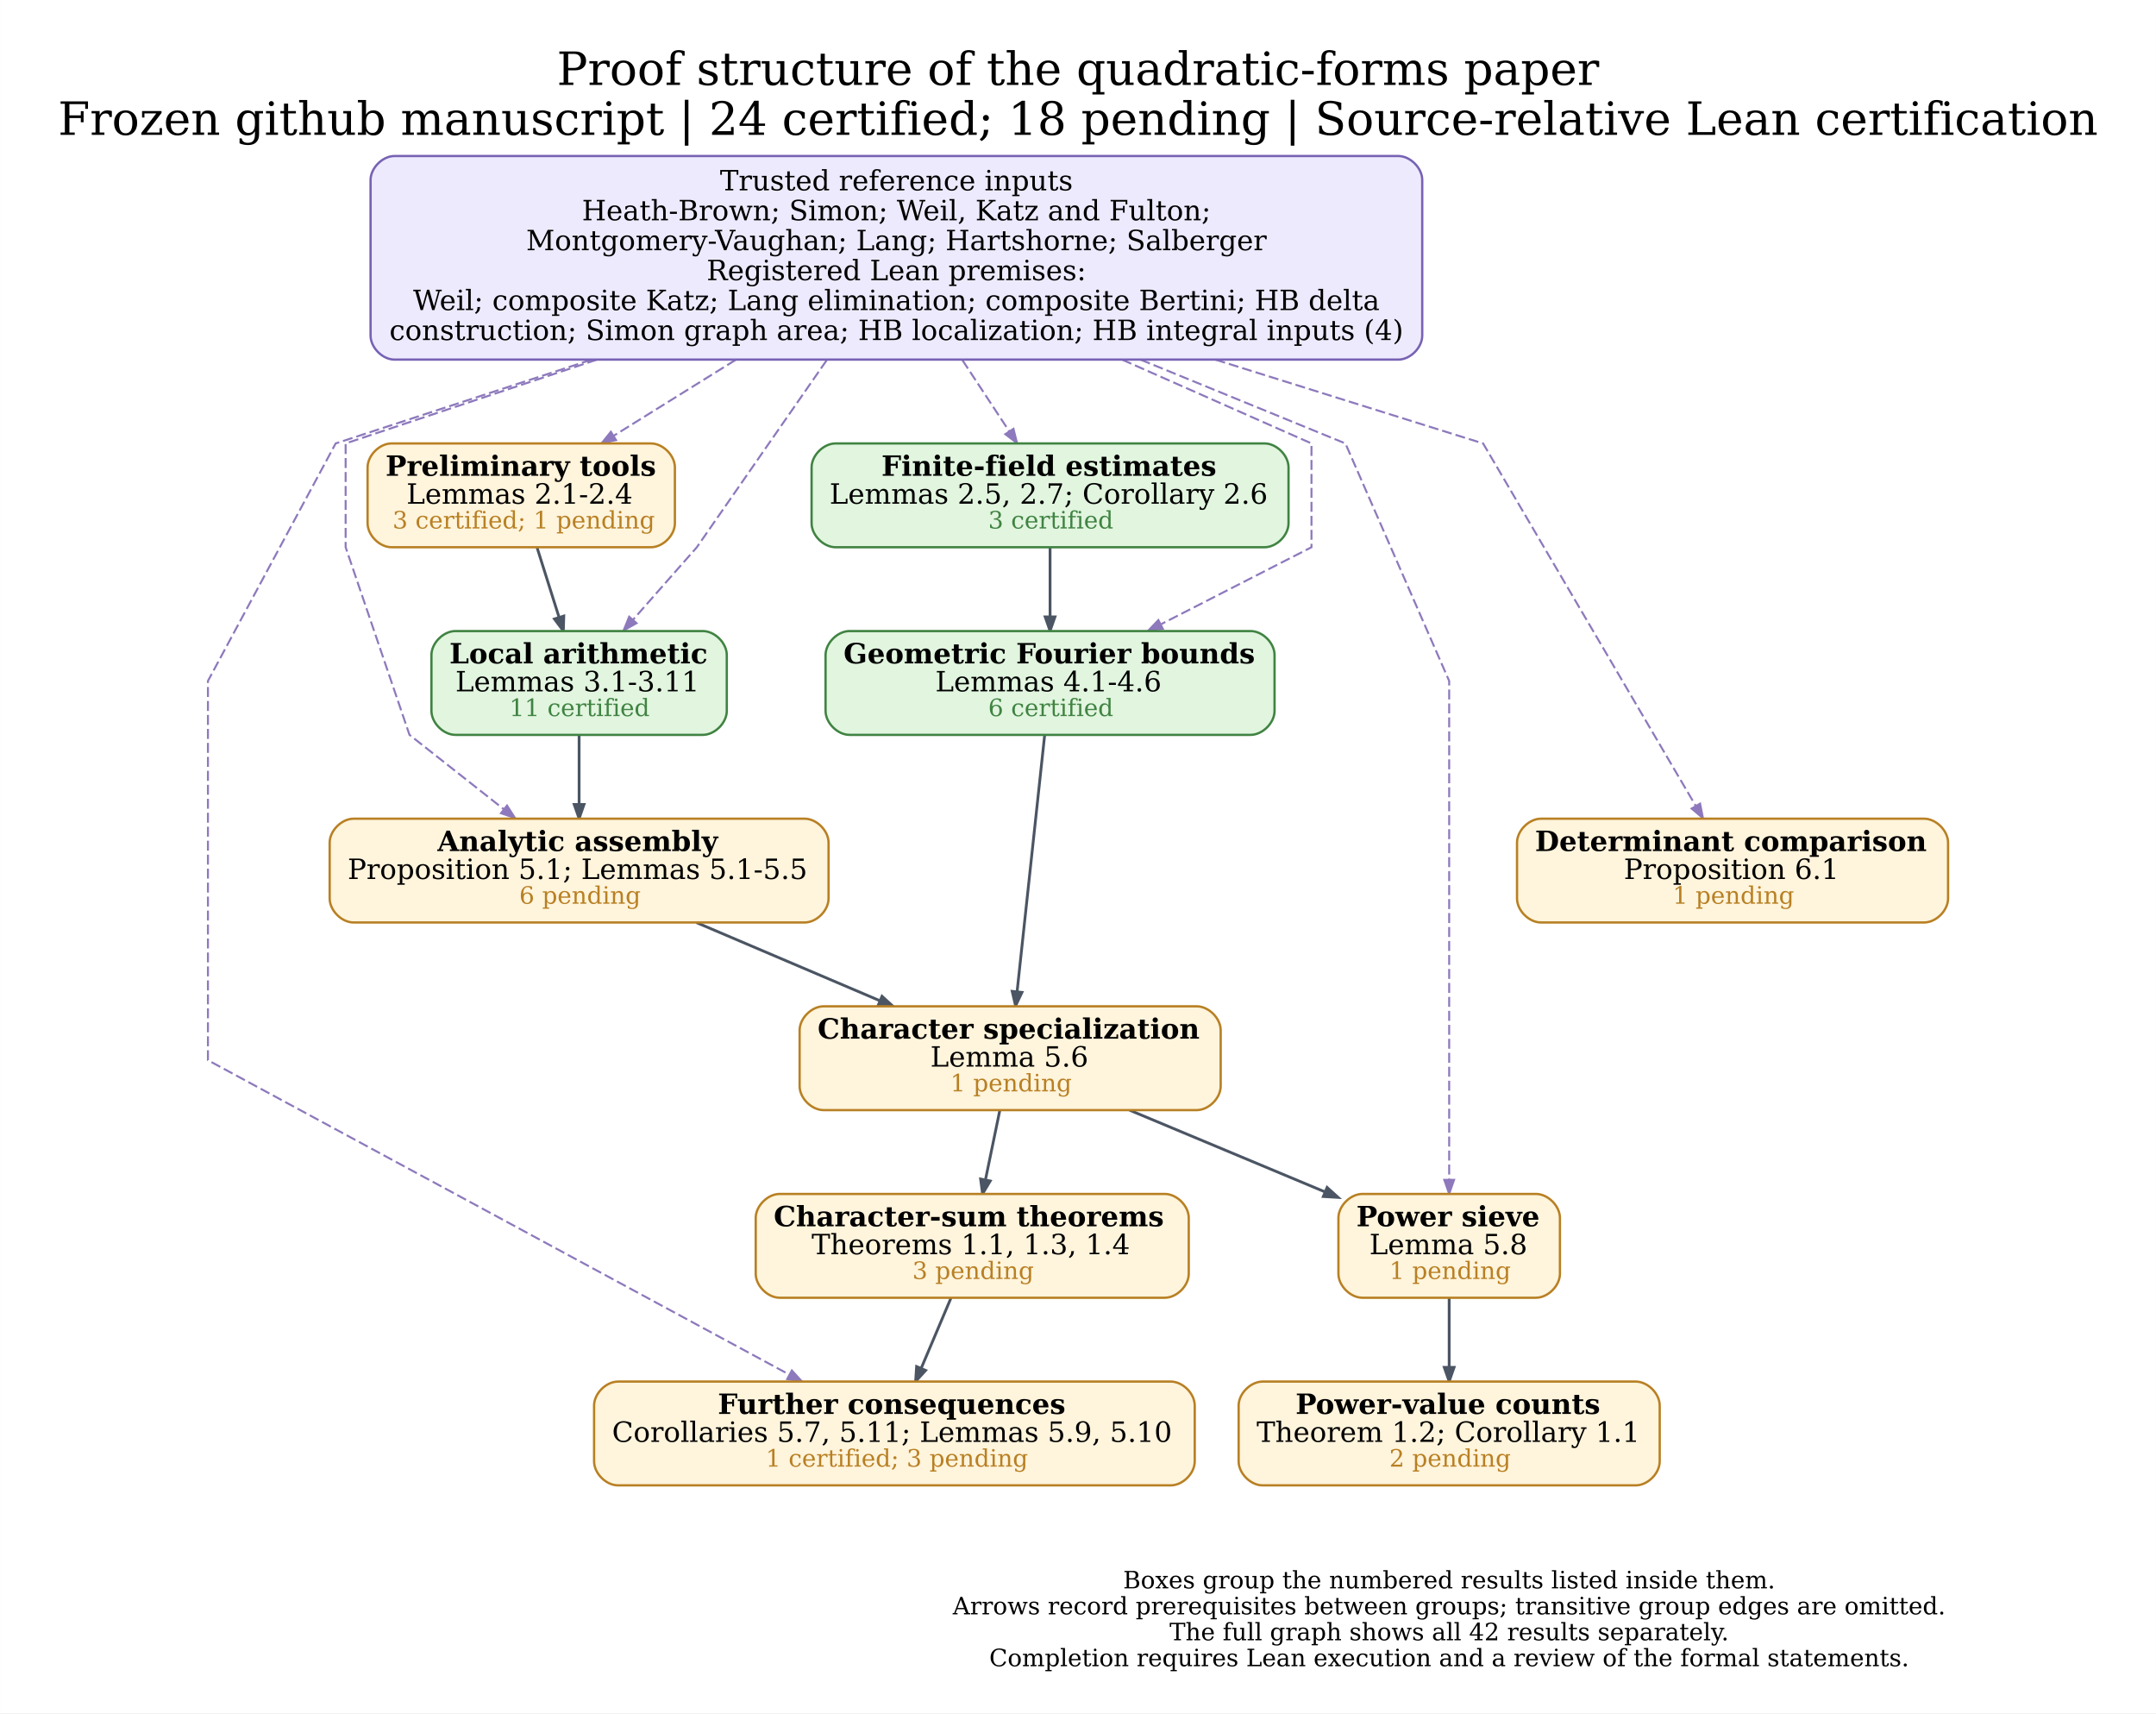
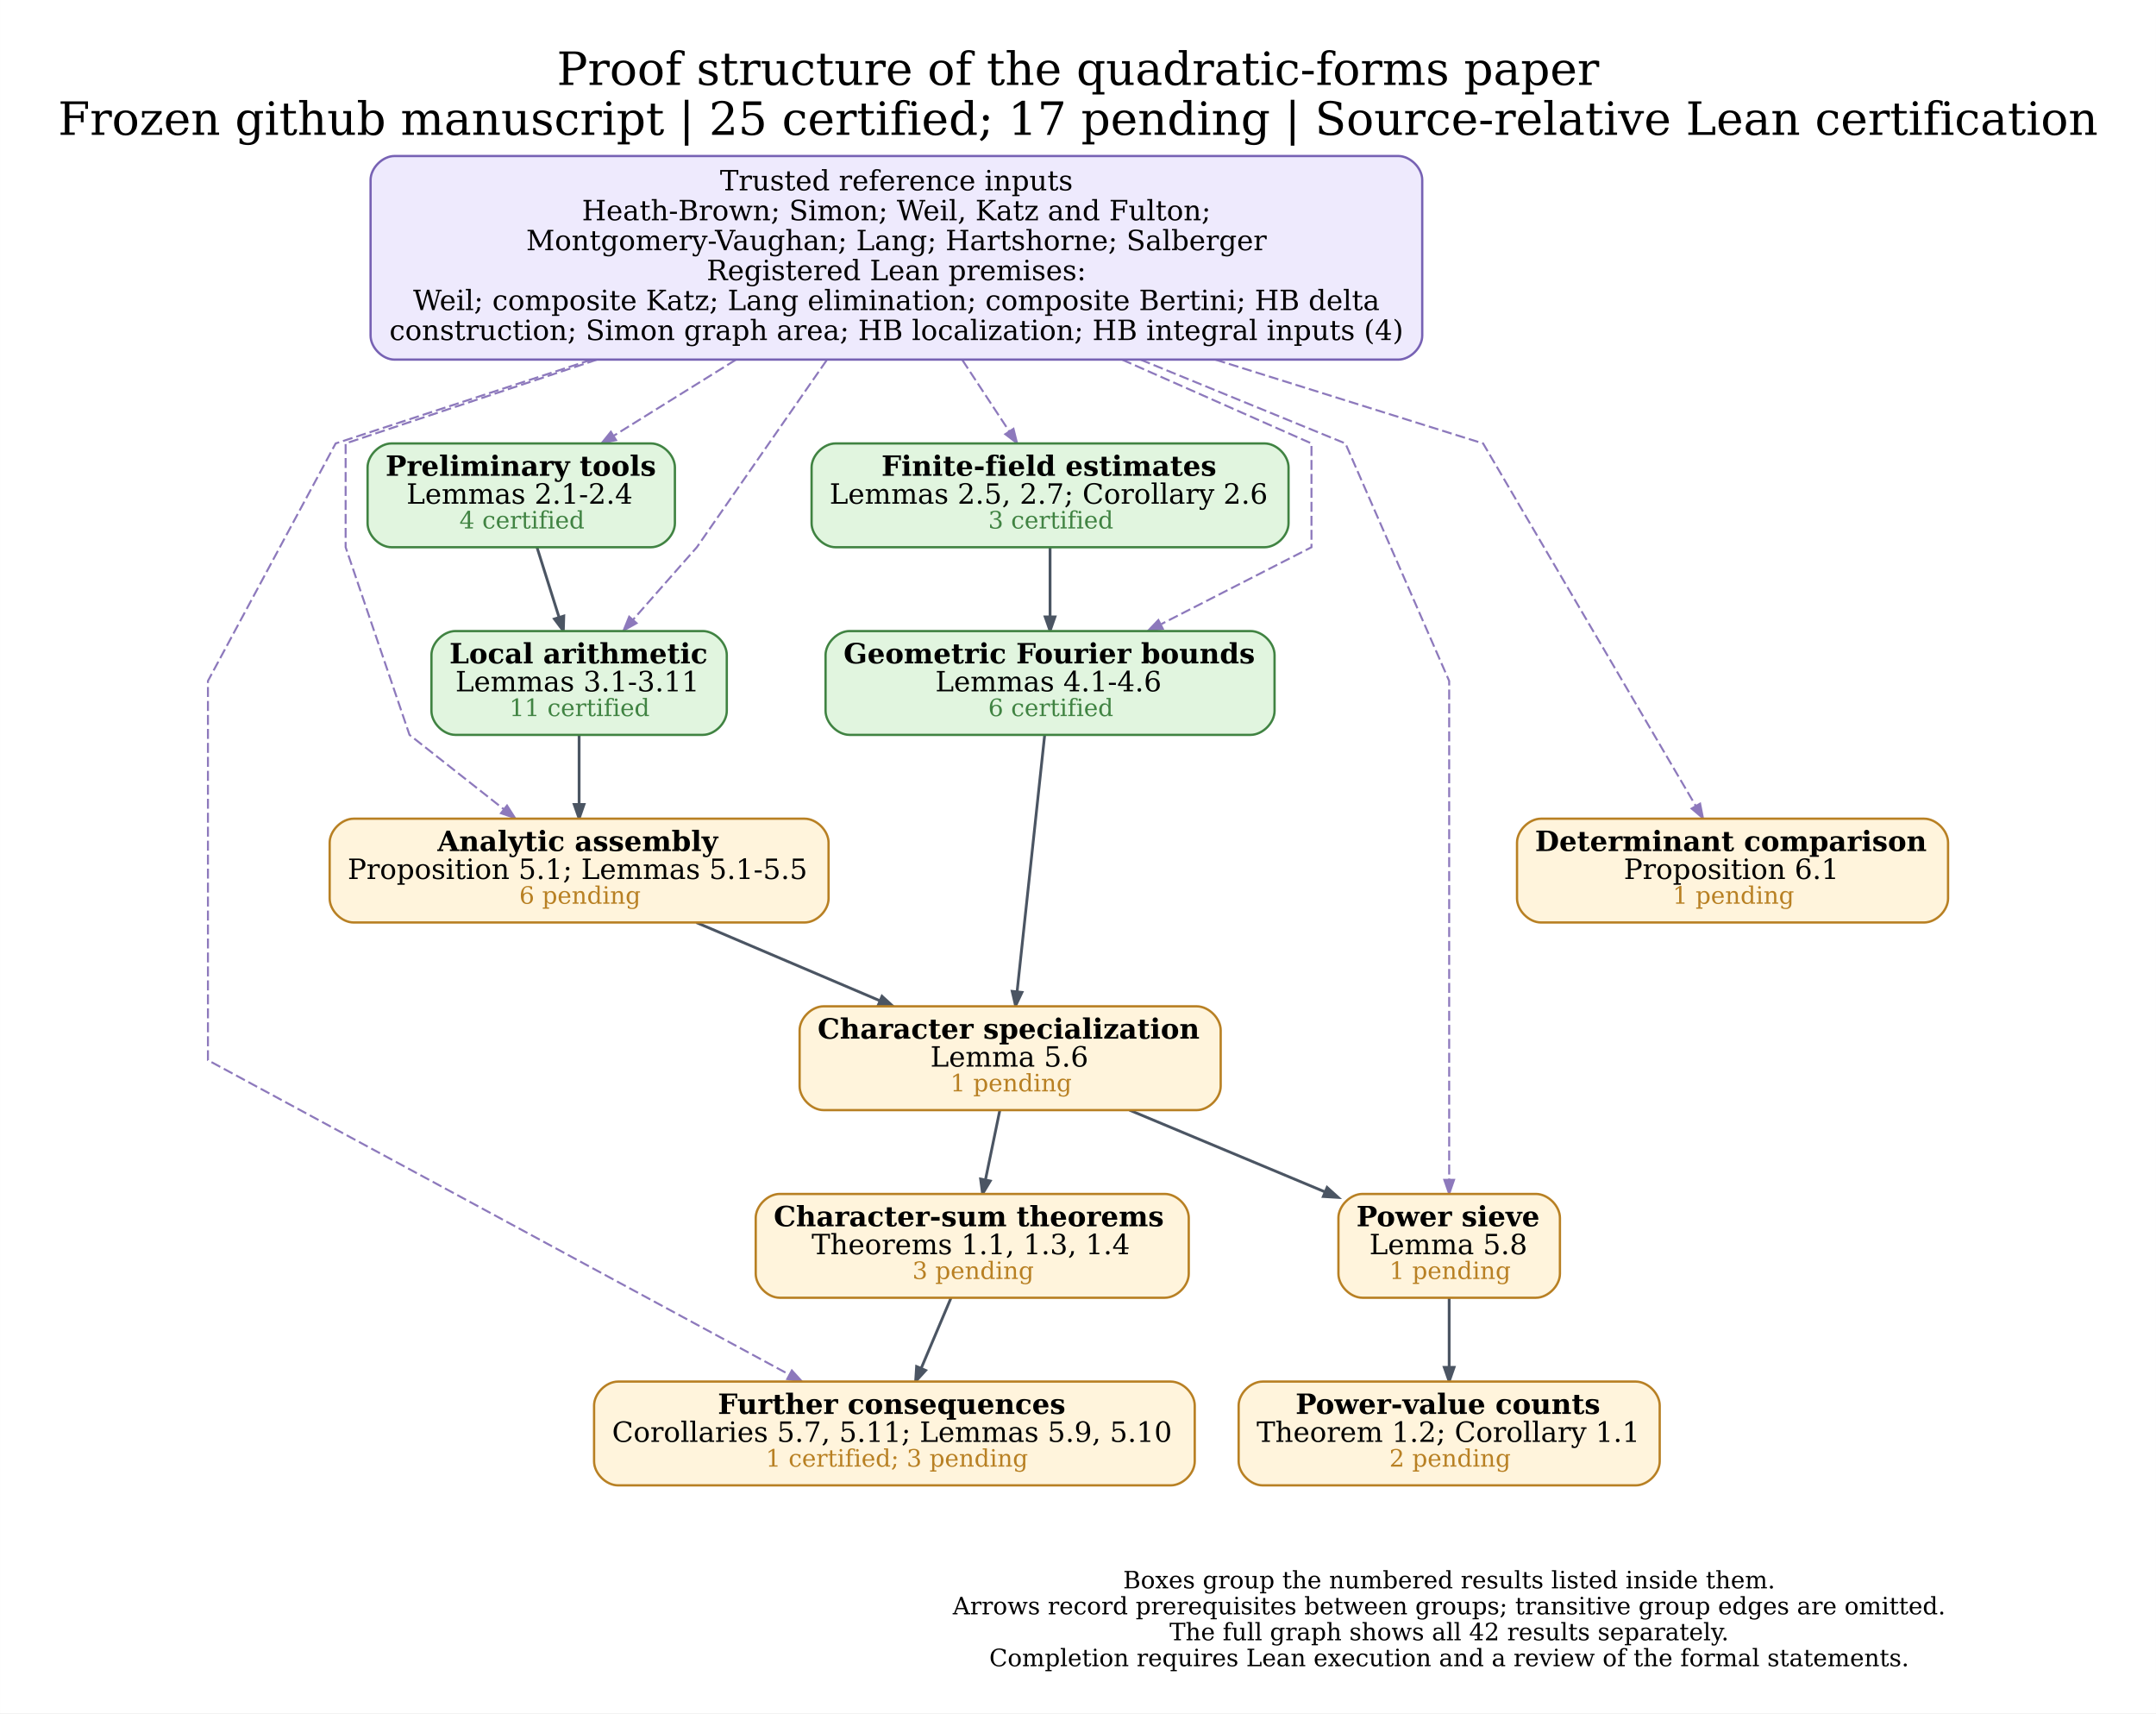
<svg xmlns="http://www.w3.org/2000/svg" xmlns:xlink="http://www.w3.org/1999/xlink" width="1080pt" height="858pt" viewBox="0.00 0.00 1080.32 858.32">
  <g id="graph0" class="graph" transform="scale(1 1) rotate(0) translate(20.16 838.16)">
    <polygon fill="white" stroke="transparent" points="-20.16,20.16 -20.16,-838.16 1060.16,-838.16 1060.16,20.16 -20.16,20.16" />
    <text text-anchor="middle" x="520" y="-795.6" font-family="DejaVu Serif" font-size="23.00">Proof structure of the quadratic-forms paper</text>
-     <text text-anchor="middle" x="520" y="-770.6" font-family="DejaVu Serif" font-size="23.00">Frozen github manuscript | 24 certified; 18 pending | Source-relative Lean certification</text>
+     <text text-anchor="middle" x="520" y="-770.6" font-family="DejaVu Serif" font-size="23.00">Frozen github manuscript | 25 certified; 17 pending | Source-relative Lean certification</text>
    <g id="edge16" class="edge">
      <path fill="none" stroke="#8d79bc" stroke-dasharray="5,2" d="M348.45,-657.87C327.59,-644.89 305.83,-631.34 287.38,-619.87" />
      <polygon fill="#8d79bc" stroke="#8d79bc" points="288.5,-617.68 281.26,-616.06 285.91,-621.84 288.5,-617.68" />
    </g>
    <g id="edge12" class="edge">
      <path fill="none" stroke="#8d79bc" stroke-dasharray="5,2" d="M462.1,-657.7C470.08,-645.58 478.38,-632.98 485.58,-622.03" />
      <polygon fill="#8d79bc" stroke="#8d79bc" points="487.66,-623.33 489.46,-616.14 483.56,-620.64 487.66,-623.33" />
    </g>
    <g id="edge15" class="edge">
      <path fill="none" stroke="#8d79bc" stroke-dasharray="5,2" d="M394.02,-657.64C365.19,-616.11 329,-564 329,-564 329,-564 312.59,-545.36 297.07,-527.74" />
      <polygon fill="#8d79bc" stroke="#8d79bc" points="298.77,-525.96 292.31,-522.33 295.09,-529.2 298.77,-525.96" />
    </g>
    <g id="edge14" class="edge">
      <path fill="none" stroke="#8d79bc" stroke-dasharray="5,2" d="M542.13,-657.96C590.92,-636.38 637,-616 637,-616 637,-616 637,-564 637,-564 637,-564 597.41,-543.75 561.75,-525.51" />
      <polygon fill="#8d79bc" stroke="#8d79bc" points="562.5,-523.15 555.15,-522.14 560.27,-527.51 562.5,-523.15" />
    </g>
    <g id="edge10" class="edge">
      <path fill="none" stroke="#8d79bc" stroke-dasharray="5,2" d="M278.88,-657.96C214.15,-636.38 153,-616 153,-616 153,-616 153,-564 153,-564 153,-564 185,-470 185,-470 185,-470 209.47,-450.71 232.15,-432.83" />
      <polygon fill="#8d79bc" stroke="#8d79bc" points="233.88,-434.59 237.87,-428.33 230.85,-430.74 233.88,-434.59" />
    </g>
    <g id="edge17" class="edge">
      <path fill="none" stroke="#8d79bc" stroke-dasharray="5,2" d="M551.38,-657.96C604.15,-636.38 654,-616 654,-616 654,-616 706,-497 706,-497 706,-497 706,-497 706,-401 706,-401 706,-300.53 706,-247.27" />
      <polygon fill="#8d79bc" stroke="#8d79bc" points="708.45,-247.08 706,-240.08 703.55,-247.08 708.45,-247.08" />
    </g>
    <g id="edge11" class="edge">
      <path fill="none" stroke="#8d79bc" stroke-dasharray="5,2" d="M276.17,-657.96C210.26,-636.38 148,-616 148,-616 148,-616 84,-497 84,-497 84,-497 84,-497 84,-307 84,-307 279.05,-201.54 375.41,-149.44" />
      <polygon fill="#8d79bc" stroke="#8d79bc" points="376.61,-151.57 381.61,-146.08 374.28,-147.26 376.61,-151.57" />
    </g>
    <g id="edge13" class="edge">
      <path fill="none" stroke="#8d79bc" stroke-dasharray="5,2" d="M588.91,-657.96C657.86,-636.38 723,-616 723,-616 723,-616 794.74,-493.76 829.52,-434.49" />
      <polygon fill="#8d79bc" stroke="#8d79bc" points="831.74,-435.55 833.17,-428.27 827.51,-433.07 831.74,-435.55" />
    </g>
    <g id="edge8" class="edge">
      <path fill="none" stroke="#4b5563" stroke-width="1.4" d="M248.92,-563.86C252.31,-553.11 256.31,-540.43 259.91,-529.02" />
      <polygon fill="#4b5563" stroke="#4b5563" stroke-width="1.4" points="262.32,-529.52 262.09,-522.11 257.64,-528.05 262.32,-529.52" />
    </g>
    <g id="edge4" class="edge">
      <path fill="none" stroke="#4b5563" stroke-width="1.4" d="M506,-563.86C506,-553.21 506,-540.67 506,-529.34" />
      <polygon fill="#4b5563" stroke="#4b5563" stroke-width="1.4" points="508.45,-529.11 506,-522.11 503.55,-529.11 508.45,-529.11" />
    </g>
    <g id="edge6" class="edge">
      <path fill="none" stroke="#4b5563" stroke-width="1.4" d="M270,-469.86C270,-459.21 270,-446.67 270,-435.34" />
      <polygon fill="#4b5563" stroke="#4b5563" stroke-width="1.4" points="272.45,-435.11 270,-428.11 267.55,-435.11 272.45,-435.11" />
    </g>
    <g id="edge5" class="edge">
      <path fill="none" stroke="#4b5563" stroke-width="1.4" d="M503.3,-469.92C499.72,-436.63 493.4,-377.84 489.47,-341.28" />
      <polygon fill="#4b5563" stroke="#4b5563" stroke-width="1.4" points="491.9,-340.98 488.72,-334.28 487.03,-341.5 491.9,-340.98" />
    </g>
    <g id="edge1" class="edge">
      <path fill="none" stroke="#4b5563" stroke-width="1.4" d="M328.74,-375.98C357.19,-363.86 391.45,-349.27 420.72,-336.8" />
      <polygon fill="#4b5563" stroke="#4b5563" stroke-width="1.4" points="421.79,-339.01 427.27,-334.01 419.87,-334.5 421.79,-339.01" />
    </g>
    <g id="edge3" class="edge">
      <path fill="none" stroke="#4b5563" stroke-width="1.4" d="M545.83,-281.98C576.24,-269.27 613.16,-253.83 643.88,-240.98" />
      <polygon fill="#4b5563" stroke="#4b5563" stroke-width="1.4" points="644.83,-243.24 650.34,-238.27 642.94,-238.72 644.83,-243.24" />
    </g>
    <g id="edge2" class="edge">
      <path fill="none" stroke="#4b5563" stroke-width="1.4" d="M480.81,-281.86C478.59,-271.11 475.97,-258.43 473.61,-247.02" />
      <polygon fill="#4b5563" stroke="#4b5563" stroke-width="1.4" points="476,-246.47 472.19,-240.11 471.2,-247.46 476,-246.47" />
    </g>
    <g id="edge9" class="edge">
      <path fill="none" stroke="#4b5563" stroke-width="1.4" d="M706,-187.86C706,-177.21 706,-164.67 706,-153.34" />
      <polygon fill="#4b5563" stroke="#4b5563" stroke-width="1.4" points="708.45,-153.11 706,-146.11 703.55,-153.11 708.45,-153.11" />
    </g>
    <g id="edge7" class="edge">
      <path fill="none" stroke="#4b5563" stroke-width="1.4" d="M456.34,-187.86C451.74,-177.01 446.31,-164.19 441.44,-152.7" />
      <polygon fill="#4b5563" stroke="#4b5563" stroke-width="1.4" points="443.63,-151.6 438.64,-146.11 439.12,-153.51 443.63,-151.6" />
    </g>
    <g id="node1" class="node">
      <path fill="#eeeafd" stroke="#7762b4" stroke-width="1.15" d="M680.5,-760C680.5,-760 177.5,-760 177.5,-760 171.5,-760 165.5,-754 165.5,-748 165.5,-748 165.5,-670 165.5,-670 165.5,-664 171.5,-658 177.5,-658 177.5,-658 680.5,-658 680.5,-658 686.5,-658 692.5,-664 692.5,-670 692.5,-670 692.5,-748 692.5,-748 692.5,-754 686.5,-760 680.5,-760" />
      <text text-anchor="middle" x="429" y="-742.8" font-family="DejaVu Serif" font-size="14.00">Trusted reference inputs</text>
      <text text-anchor="middle" x="429" y="-727.8" font-family="DejaVu Serif" font-size="14.00">Heath-Brown; Simon; Weil, Katz and Fulton;</text>
      <text text-anchor="middle" x="429" y="-712.8" font-family="DejaVu Serif" font-size="14.00">Montgomery-Vaughan; Lang; Hartshorne; Salberger</text>
      <text text-anchor="middle" x="429" y="-697.8" font-family="DejaVu Serif" font-size="14.00">Registered Lean premises:</text>
      <text text-anchor="middle" x="429" y="-682.8" font-family="DejaVu Serif" font-size="14.00">Weil; composite Katz; Lang elimination; composite Bertini; HB delta</text>
      <text text-anchor="middle" x="429" y="-667.8" font-family="DejaVu Serif" font-size="14.00">construction; Simon graph area; HB localization; HB integral inputs (4)</text>
    </g>
    <g id="node2" class="node">
      <g id="a_node2">
-         <a xlink:href="https://github.com/nicolasrobles/quaternary-quadratic-forms/blob/main/INVENTORY.md" xlink:title="&lt;B&gt;Preliminary tools&lt;/B&gt;&lt;BR/&gt;Lemmas 2.1-2.4&lt;BR/&gt;&lt;FONT POINT-SIZE=&quot;12&quot; COLOR=&quot;#b88023&quot;&gt;3 certified; 1 pending&lt;/FONT&gt;" target="_blank">
-           <path fill="#fff4dc" stroke="#b88023" stroke-width="1.15" d="M306,-616C306,-616 176,-616 176,-616 170,-616 164,-610 164,-604 164,-604 164,-576 164,-576 164,-570 170,-564 176,-564 176,-564 306,-564 306,-564 312,-564 318,-570 318,-576 318,-576 318,-604 318,-604 318,-610 312,-616 306,-616" />
+         <a xlink:href="https://github.com/nicolasrobles/quaternary-quadratic-forms/blob/main/INVENTORY.md" xlink:title="&lt;B&gt;Preliminary tools&lt;/B&gt;&lt;BR/&gt;Lemmas 2.1-2.4&lt;BR/&gt;&lt;FONT POINT-SIZE=&quot;12&quot; COLOR=&quot;#408342&quot;&gt;4 certified&lt;/FONT&gt;" target="_blank">
+           <path fill="#e1f5df" stroke="#408342" stroke-width="1.15" d="M306,-616C306,-616 176,-616 176,-616 170,-616 164,-610 164,-604 164,-604 164,-576 164,-576 164,-570 170,-564 176,-564 176,-564 306,-564 306,-564 312,-564 318,-570 318,-576 318,-576 318,-604 318,-604 318,-610 312,-616 306,-616" />
          <text text-anchor="start" x="173" y="-599.8" font-family="DejaVu Serif" font-weight="bold" font-size="14.00">Preliminary tools</text>
          <text text-anchor="start" x="183.5" y="-585.8" font-family="DejaVu Serif" font-size="14.00">Lemmas 2.1-2.4</text>
-           <text text-anchor="start" x="176.5" y="-573.4" font-family="DejaVu Serif" font-size="12.00" fill="#b88023">3 certified; 1 pending</text>
+           <text text-anchor="start" x="210" y="-573.4" font-family="DejaVu Serif" font-size="12.00" fill="#408342">4 certified</text>
        </a>
      </g>
    </g>
    <g id="node3" class="node">
      <g id="a_node3">
        <a xlink:href="https://github.com/nicolasrobles/quaternary-quadratic-forms/blob/main/INVENTORY.md" xlink:title="&lt;B&gt;Finite-field estimates&lt;/B&gt;&lt;BR/&gt;Lemmas 2.5, 2.7; Corollary 2.6&lt;BR/&gt;&lt;FONT POINT-SIZE=&quot;12&quot; COLOR=&quot;#408342&quot;&gt;3 certified&lt;/FONT&gt;" target="_blank">
          <path fill="#e1f5df" stroke="#408342" stroke-width="1.15" d="M613.5,-616C613.5,-616 398.5,-616 398.5,-616 392.5,-616 386.5,-610 386.5,-604 386.5,-604 386.5,-576 386.5,-576 386.5,-570 392.5,-564 398.5,-564 398.5,-564 613.5,-564 613.5,-564 619.5,-564 625.5,-570 625.5,-576 625.5,-576 625.5,-604 625.5,-604 625.5,-610 619.5,-616 613.5,-616" />
          <text text-anchor="start" x="421.5" y="-599.8" font-family="DejaVu Serif" font-weight="bold" font-size="14.00">Finite-field estimates</text>
          <text text-anchor="start" x="395.5" y="-585.8" font-family="DejaVu Serif" font-size="14.00">Lemmas 2.5, 2.7; Corollary 2.6</text>
          <text text-anchor="start" x="475" y="-573.4" font-family="DejaVu Serif" font-size="12.00" fill="#408342">3 certified</text>
        </a>
      </g>
    </g>
    <g id="node4" class="node">
      <g id="a_node4">
        <a xlink:href="https://github.com/nicolasrobles/quaternary-quadratic-forms/blob/main/INVENTORY.md" xlink:title="&lt;B&gt;Local arithmetic&lt;/B&gt;&lt;BR/&gt;Lemmas 3.1-3.11&lt;BR/&gt;&lt;FONT POINT-SIZE=&quot;12&quot; COLOR=&quot;#408342&quot;&gt;11 certified&lt;/FONT&gt;" target="_blank">
          <path fill="#e1f5df" stroke="#408342" stroke-width="1.15" d="M332,-522C332,-522 208,-522 208,-522 202,-522 196,-516 196,-510 196,-510 196,-482 196,-482 196,-476 202,-470 208,-470 208,-470 332,-470 332,-470 338,-470 344,-476 344,-482 344,-482 344,-510 344,-510 344,-516 338,-522 332,-522" />
          <text text-anchor="start" x="205" y="-505.8" font-family="DejaVu Serif" font-weight="bold" font-size="14.00">Local arithmetic</text>
          <text text-anchor="start" x="208" y="-491.8" font-family="DejaVu Serif" font-size="14.00">Lemmas 3.1-3.11</text>
          <text text-anchor="start" x="235" y="-479.4" font-family="DejaVu Serif" font-size="12.00" fill="#408342">11 certified</text>
        </a>
      </g>
    </g>
    <g id="node5" class="node">
      <g id="a_node5">
        <a xlink:href="https://github.com/nicolasrobles/quaternary-quadratic-forms/blob/main/INVENTORY.md" xlink:title="&lt;B&gt;Geometric Fourier bounds&lt;/B&gt;&lt;BR/&gt;Lemmas 4.1-4.6&lt;BR/&gt;&lt;FONT POINT-SIZE=&quot;12&quot; COLOR=&quot;#408342&quot;&gt;6 certified&lt;/FONT&gt;" target="_blank">
          <path fill="#e1f5df" stroke="#408342" stroke-width="1.15" d="M606.5,-522C606.5,-522 405.5,-522 405.5,-522 399.5,-522 393.5,-516 393.5,-510 393.5,-510 393.5,-482 393.5,-482 393.5,-476 399.5,-470 405.5,-470 405.5,-470 606.5,-470 606.5,-470 612.5,-470 618.5,-476 618.5,-482 618.5,-482 618.5,-510 618.5,-510 618.5,-516 612.5,-522 606.5,-522" />
          <text text-anchor="start" x="402.5" y="-505.8" font-family="DejaVu Serif" font-weight="bold" font-size="14.00">Geometric Fourier bounds</text>
          <text text-anchor="start" x="448.5" y="-491.8" font-family="DejaVu Serif" font-size="14.00">Lemmas 4.1-4.6</text>
          <text text-anchor="start" x="475" y="-479.4" font-family="DejaVu Serif" font-size="12.00" fill="#408342">6 certified</text>
        </a>
      </g>
    </g>
    <g id="node6" class="node">
      <g id="a_node6">
        <a xlink:href="https://github.com/nicolasrobles/quaternary-quadratic-forms/blob/main/INVENTORY.md" xlink:title="&lt;B&gt;Analytic assembly&lt;/B&gt;&lt;BR/&gt;Proposition 5.1; Lemmas 5.1-5.5&lt;BR/&gt;&lt;FONT POINT-SIZE=&quot;12&quot; COLOR=&quot;#b88023&quot;&gt;6 pending&lt;/FONT&gt;" target="_blank">
          <path fill="#fff4dc" stroke="#b88023" stroke-width="1.15" d="M383,-428C383,-428 157,-428 157,-428 151,-428 145,-422 145,-416 145,-416 145,-388 145,-388 145,-382 151,-376 157,-376 157,-376 383,-376 383,-376 389,-376 395,-382 395,-388 395,-388 395,-416 395,-416 395,-422 389,-428 383,-428" />
          <text text-anchor="start" x="199" y="-411.8" font-family="DejaVu Serif" font-weight="bold" font-size="14.00">Analytic assembly</text>
          <text text-anchor="start" x="154" y="-397.8" font-family="DejaVu Serif" font-size="14.00">Proposition 5.1; Lemmas 5.1-5.5</text>
          <text text-anchor="start" x="240" y="-385.4" font-family="DejaVu Serif" font-size="12.00" fill="#b88023">6 pending</text>
        </a>
      </g>
    </g>
    <g id="node7" class="node">
      <g id="a_node7">
        <a xlink:href="https://github.com/nicolasrobles/quaternary-quadratic-forms/blob/main/INVENTORY.md" xlink:title="&lt;B&gt;Character specialization&lt;/B&gt;&lt;BR/&gt;Lemma 5.6&lt;BR/&gt;&lt;FONT POINT-SIZE=&quot;12&quot; COLOR=&quot;#b88023&quot;&gt;1 pending&lt;/FONT&gt;" target="_blank">
          <path fill="#fff4dc" stroke="#b88023" stroke-width="1.15" d="M579.5,-334C579.5,-334 392.5,-334 392.5,-334 386.5,-334 380.5,-328 380.5,-322 380.5,-322 380.5,-294 380.5,-294 380.5,-288 386.5,-282 392.5,-282 392.5,-282 579.5,-282 579.5,-282 585.5,-282 591.5,-288 591.5,-294 591.5,-294 591.5,-322 591.5,-322 591.5,-328 585.5,-334 579.5,-334" />
          <text text-anchor="start" x="389.5" y="-317.8" font-family="DejaVu Serif" font-weight="bold" font-size="14.00">Character specialization</text>
          <text text-anchor="start" x="446" y="-303.8" font-family="DejaVu Serif" font-size="14.00">Lemma 5.6</text>
          <text text-anchor="start" x="456" y="-291.4" font-family="DejaVu Serif" font-size="12.00" fill="#b88023">1 pending</text>
        </a>
      </g>
    </g>
    <g id="node8" class="node">
      <g id="a_node8">
        <a xlink:href="https://github.com/nicolasrobles/quaternary-quadratic-forms/blob/main/INVENTORY.md" xlink:title="&lt;B&gt;Power sieve&lt;/B&gt;&lt;BR/&gt;Lemma 5.8&lt;BR/&gt;&lt;FONT POINT-SIZE=&quot;12&quot; COLOR=&quot;#b88023&quot;&gt;1 pending&lt;/FONT&gt;" target="_blank">
          <path fill="#fff4dc" stroke="#b88023" stroke-width="1.15" d="M749.5,-240C749.5,-240 662.5,-240 662.5,-240 656.5,-240 650.5,-234 650.5,-228 650.5,-228 650.5,-200 650.5,-200 650.5,-194 656.5,-188 662.5,-188 662.5,-188 749.5,-188 749.5,-188 755.5,-188 761.5,-194 761.5,-200 761.5,-200 761.5,-228 761.5,-228 761.5,-234 755.5,-240 749.5,-240" />
          <text text-anchor="start" x="659.5" y="-223.8" font-family="DejaVu Serif" font-weight="bold" font-size="14.00">Power sieve</text>
          <text text-anchor="start" x="666" y="-209.8" font-family="DejaVu Serif" font-size="14.00">Lemma 5.8</text>
          <text text-anchor="start" x="676" y="-197.4" font-family="DejaVu Serif" font-size="12.00" fill="#b88023">1 pending</text>
        </a>
      </g>
    </g>
    <g id="node9" class="node">
      <g id="a_node9">
        <a xlink:href="https://github.com/nicolasrobles/quaternary-quadratic-forms/blob/main/INVENTORY.md" xlink:title="&lt;B&gt;Further consequences&lt;/B&gt;&lt;BR/&gt;Corollaries 5.7, 5.11; Lemmas 5.9, 5.10&lt;BR/&gt;&lt;FONT POINT-SIZE=&quot;12&quot; COLOR=&quot;#b88023&quot;&gt;1 certified; 3 pending&lt;/FONT&gt;" target="_blank">
          <path fill="#fff4dc" stroke="#b88023" stroke-width="1.15" d="M566.5,-146C566.5,-146 289.5,-146 289.5,-146 283.5,-146 277.5,-140 277.5,-134 277.5,-134 277.5,-106 277.5,-106 277.5,-100 283.5,-94 289.5,-94 289.5,-94 566.5,-94 566.5,-94 572.5,-94 578.5,-100 578.5,-106 578.5,-106 578.5,-134 578.5,-134 578.5,-140 572.5,-146 566.5,-146" />
          <text text-anchor="start" x="339.5" y="-129.8" font-family="DejaVu Serif" font-weight="bold" font-size="14.00">Further consequences</text>
          <text text-anchor="start" x="286.5" y="-115.8" font-family="DejaVu Serif" font-size="14.00">Corollaries 5.7, 5.11; Lemmas 5.9, 5.10</text>
          <text text-anchor="start" x="363.5" y="-103.4" font-family="DejaVu Serif" font-size="12.00" fill="#b88023">1 certified; 3 pending</text>
        </a>
      </g>
    </g>
    <g id="node10" class="node">
      <g id="a_node10">
        <a xlink:href="https://github.com/nicolasrobles/quaternary-quadratic-forms/blob/main/INVENTORY.md" xlink:title="&lt;B&gt;Character-sum theorems&lt;/B&gt;&lt;BR/&gt;Theorems 1.1, 1.3, 1.4&lt;BR/&gt;&lt;FONT POINT-SIZE=&quot;12&quot; COLOR=&quot;#b88023&quot;&gt;3 pending&lt;/FONT&gt;" target="_blank">
          <path fill="#fff4dc" stroke="#b88023" stroke-width="1.15" d="M563.5,-240C563.5,-240 370.5,-240 370.5,-240 364.5,-240 358.5,-234 358.5,-228 358.5,-228 358.5,-200 358.5,-200 358.5,-194 364.5,-188 370.5,-188 370.5,-188 563.5,-188 563.5,-188 569.5,-188 575.5,-194 575.5,-200 575.5,-200 575.5,-228 575.5,-228 575.5,-234 569.5,-240 563.5,-240" />
          <text text-anchor="start" x="367.5" y="-223.8" font-family="DejaVu Serif" font-weight="bold" font-size="14.00">Character-sum theorems</text>
          <text text-anchor="start" x="386.5" y="-209.8" font-family="DejaVu Serif" font-size="14.00">Theorems 1.1, 1.3, 1.4</text>
          <text text-anchor="start" x="437" y="-197.4" font-family="DejaVu Serif" font-size="12.00" fill="#b88023">3 pending</text>
        </a>
      </g>
    </g>
    <g id="node11" class="node">
      <g id="a_node11">
        <a xlink:href="https://github.com/nicolasrobles/quaternary-quadratic-forms/blob/main/INVENTORY.md" xlink:title="&lt;B&gt;Power-value counts&lt;/B&gt;&lt;BR/&gt;Theorem 1.2; Corollary 1.1&lt;BR/&gt;&lt;FONT POINT-SIZE=&quot;12&quot; COLOR=&quot;#b88023&quot;&gt;2 pending&lt;/FONT&gt;" target="_blank">
          <path fill="#fff4dc" stroke="#b88023" stroke-width="1.15" d="M799.5,-146C799.5,-146 612.5,-146 612.5,-146 606.5,-146 600.5,-140 600.5,-134 600.5,-134 600.5,-106 600.5,-106 600.5,-100 606.5,-94 612.5,-94 612.5,-94 799.5,-94 799.5,-94 805.5,-94 811.5,-100 811.5,-106 811.5,-106 811.5,-134 811.5,-134 811.5,-140 805.5,-146 799.5,-146" />
          <text text-anchor="start" x="629" y="-129.8" font-family="DejaVu Serif" font-weight="bold" font-size="14.00">Power-value counts</text>
          <text text-anchor="start" x="609.5" y="-115.8" font-family="DejaVu Serif" font-size="14.00">Theorem 1.2; Corollary 1.1</text>
          <text text-anchor="start" x="676" y="-103.4" font-family="DejaVu Serif" font-size="12.00" fill="#b88023">2 pending</text>
        </a>
      </g>
    </g>
    <g id="node12" class="node">
      <g id="a_node12">
        <a xlink:href="https://github.com/nicolasrobles/quaternary-quadratic-forms/blob/main/INVENTORY.md" xlink:title="&lt;B&gt;Determinant comparison&lt;/B&gt;&lt;BR/&gt;Proposition 6.1&lt;BR/&gt;&lt;FONT POINT-SIZE=&quot;12&quot; COLOR=&quot;#b88023&quot;&gt;1 pending&lt;/FONT&gt;" target="_blank">
          <path fill="#fff4dc" stroke="#b88023" stroke-width="1.15" d="M944,-428C944,-428 752,-428 752,-428 746,-428 740,-422 740,-416 740,-416 740,-388 740,-388 740,-382 746,-376 752,-376 752,-376 944,-376 944,-376 950,-376 956,-382 956,-388 956,-388 956,-416 956,-416 956,-422 950,-428 944,-428" />
          <text text-anchor="start" x="749" y="-411.8" font-family="DejaVu Serif" font-weight="bold" font-size="14.00">Determinant comparison</text>
          <text text-anchor="start" x="793.5" y="-397.8" font-family="DejaVu Serif" font-size="14.00">Proposition 6.1</text>
          <text text-anchor="start" x="818" y="-385.4" font-family="DejaVu Serif" font-size="12.00" fill="#b88023">1 pending</text>
        </a>
      </g>
    </g>
    <g id="node13" class="node">
      <text text-anchor="middle" x="706" y="-42.4" font-family="DejaVu Serif" font-size="12.00">Boxes group the numbered results listed inside them.</text>
      <text text-anchor="middle" x="706" y="-29.4" font-family="DejaVu Serif" font-size="12.00">Arrows record prerequisites between groups; transitive group edges are omitted.</text>
      <text text-anchor="middle" x="706" y="-16.4" font-family="DejaVu Serif" font-size="12.00">The full graph shows all 42 results separately.</text>
      <text text-anchor="middle" x="706" y="-3.4" font-family="DejaVu Serif" font-size="12.00">Completion requires Lean execution and a review of the formal statements.</text>
    </g>
  </g>
</svg>
